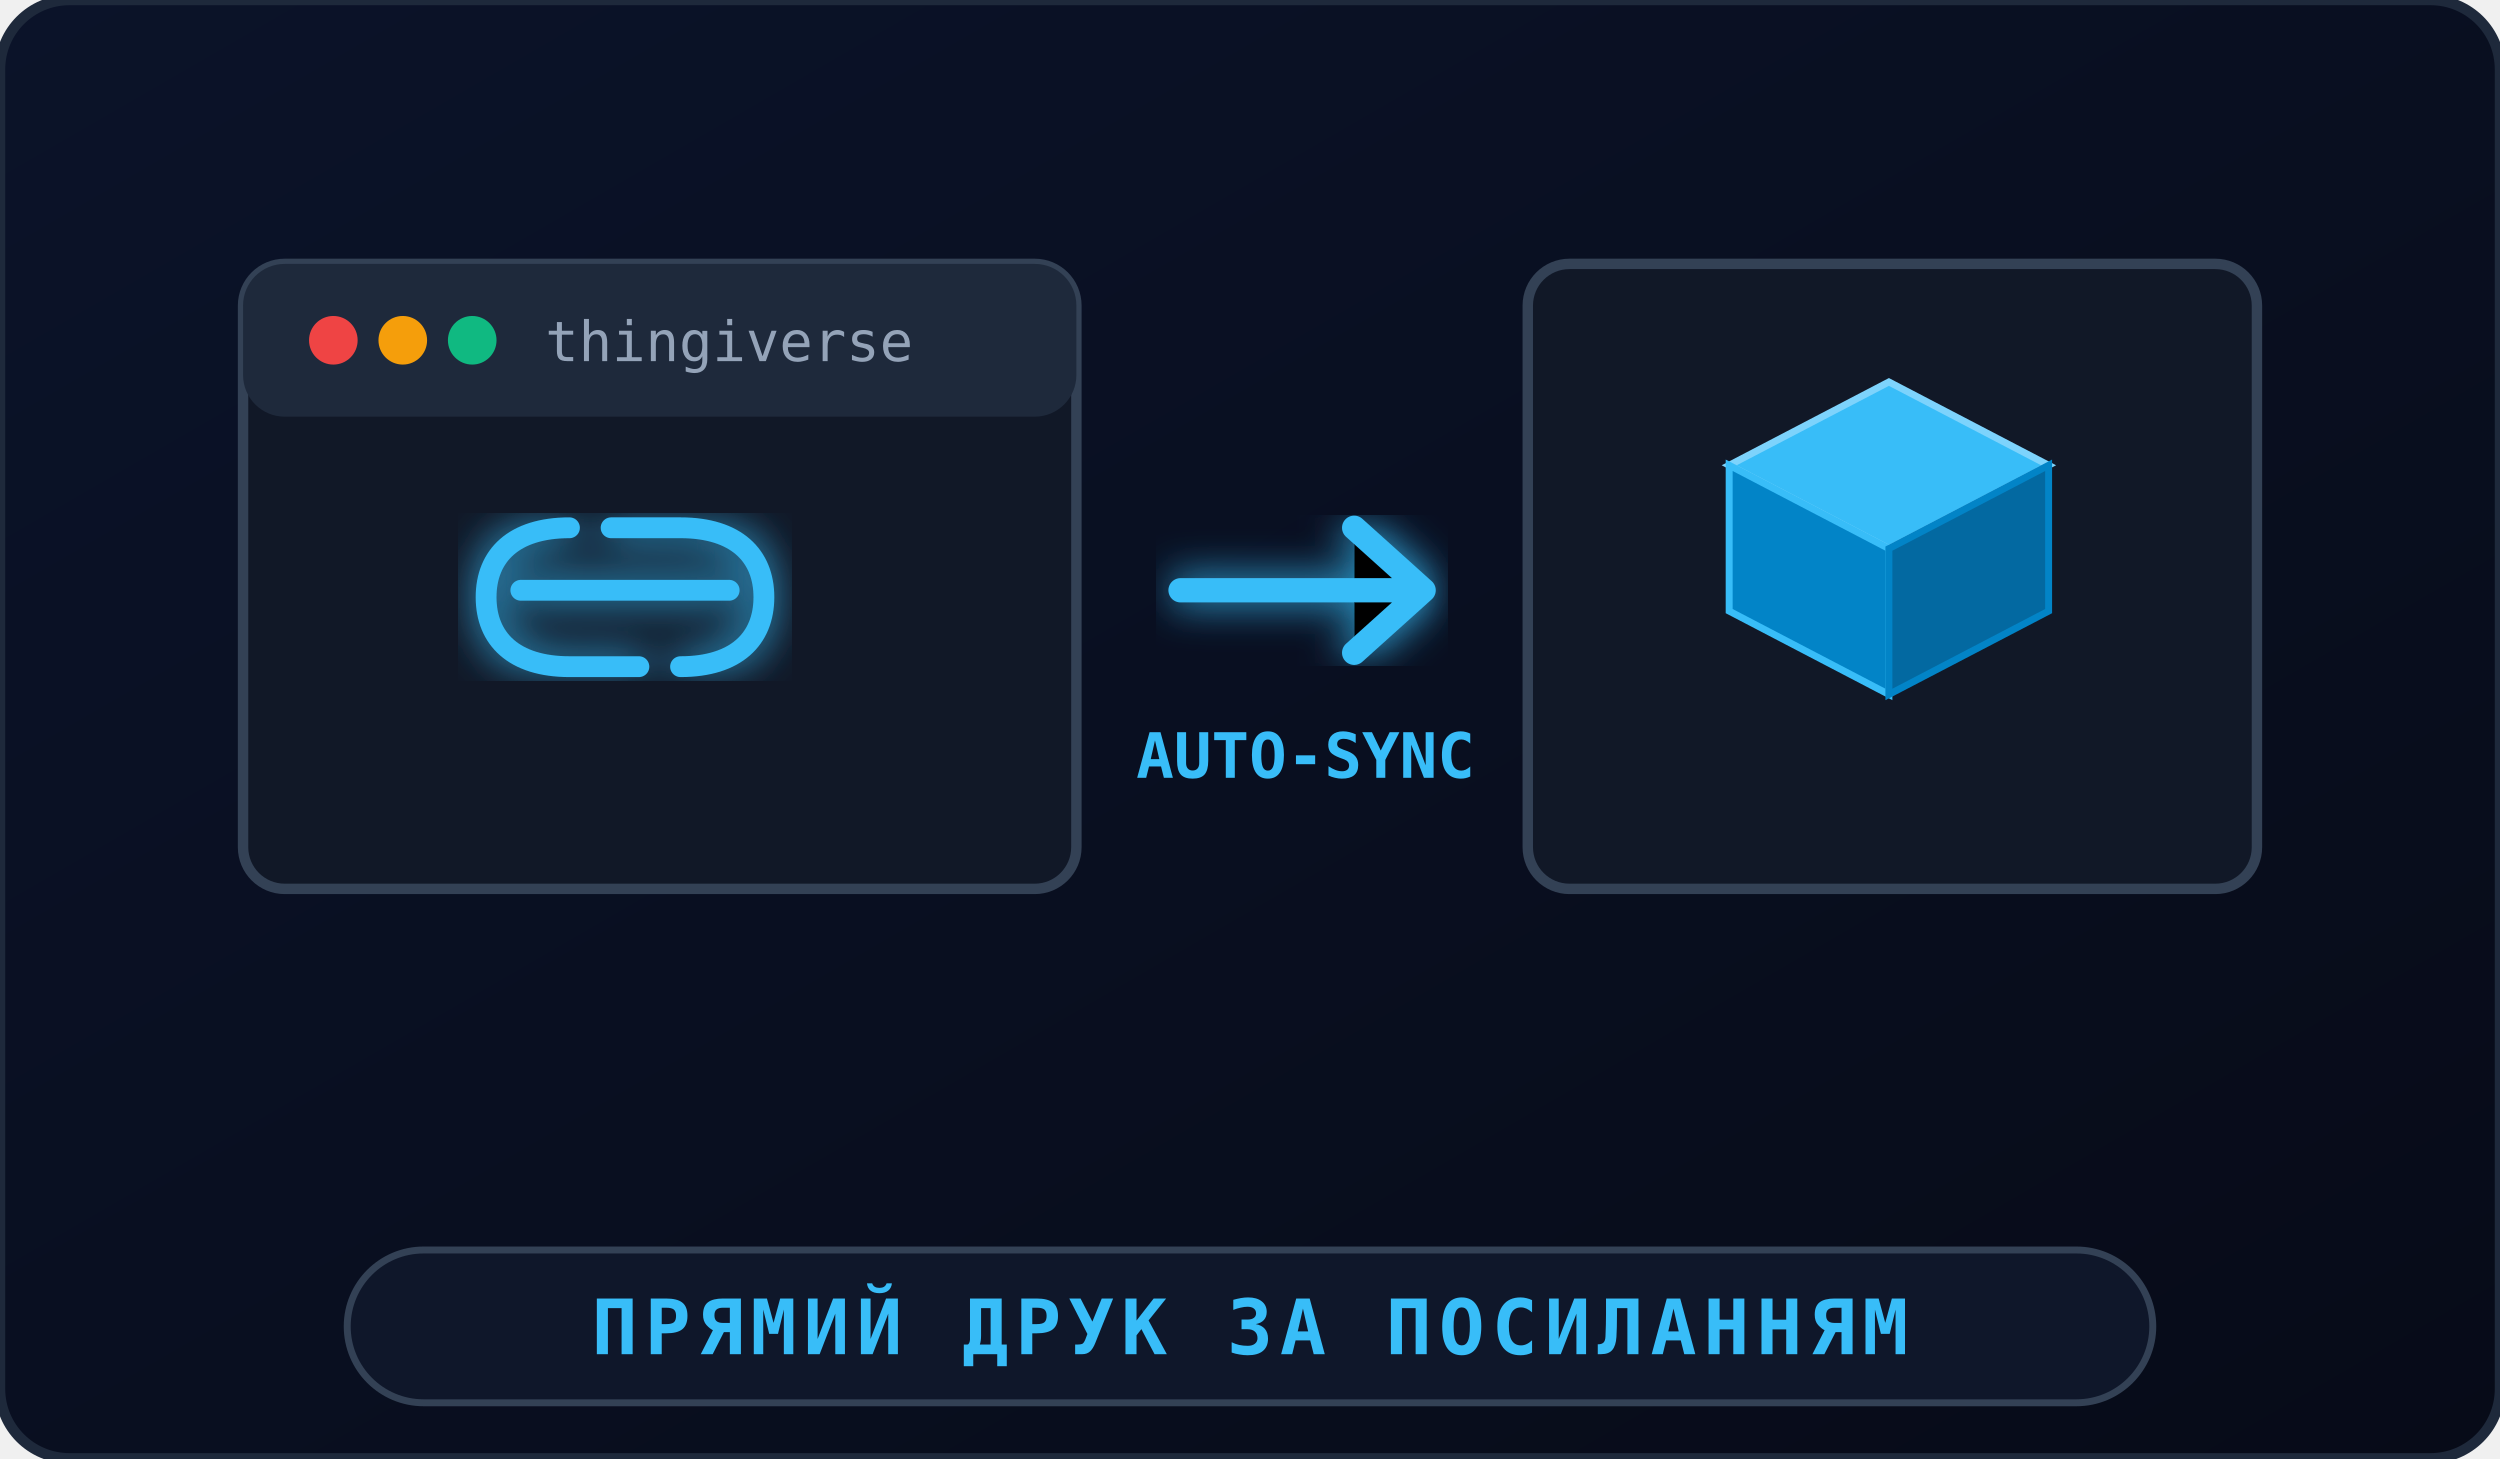
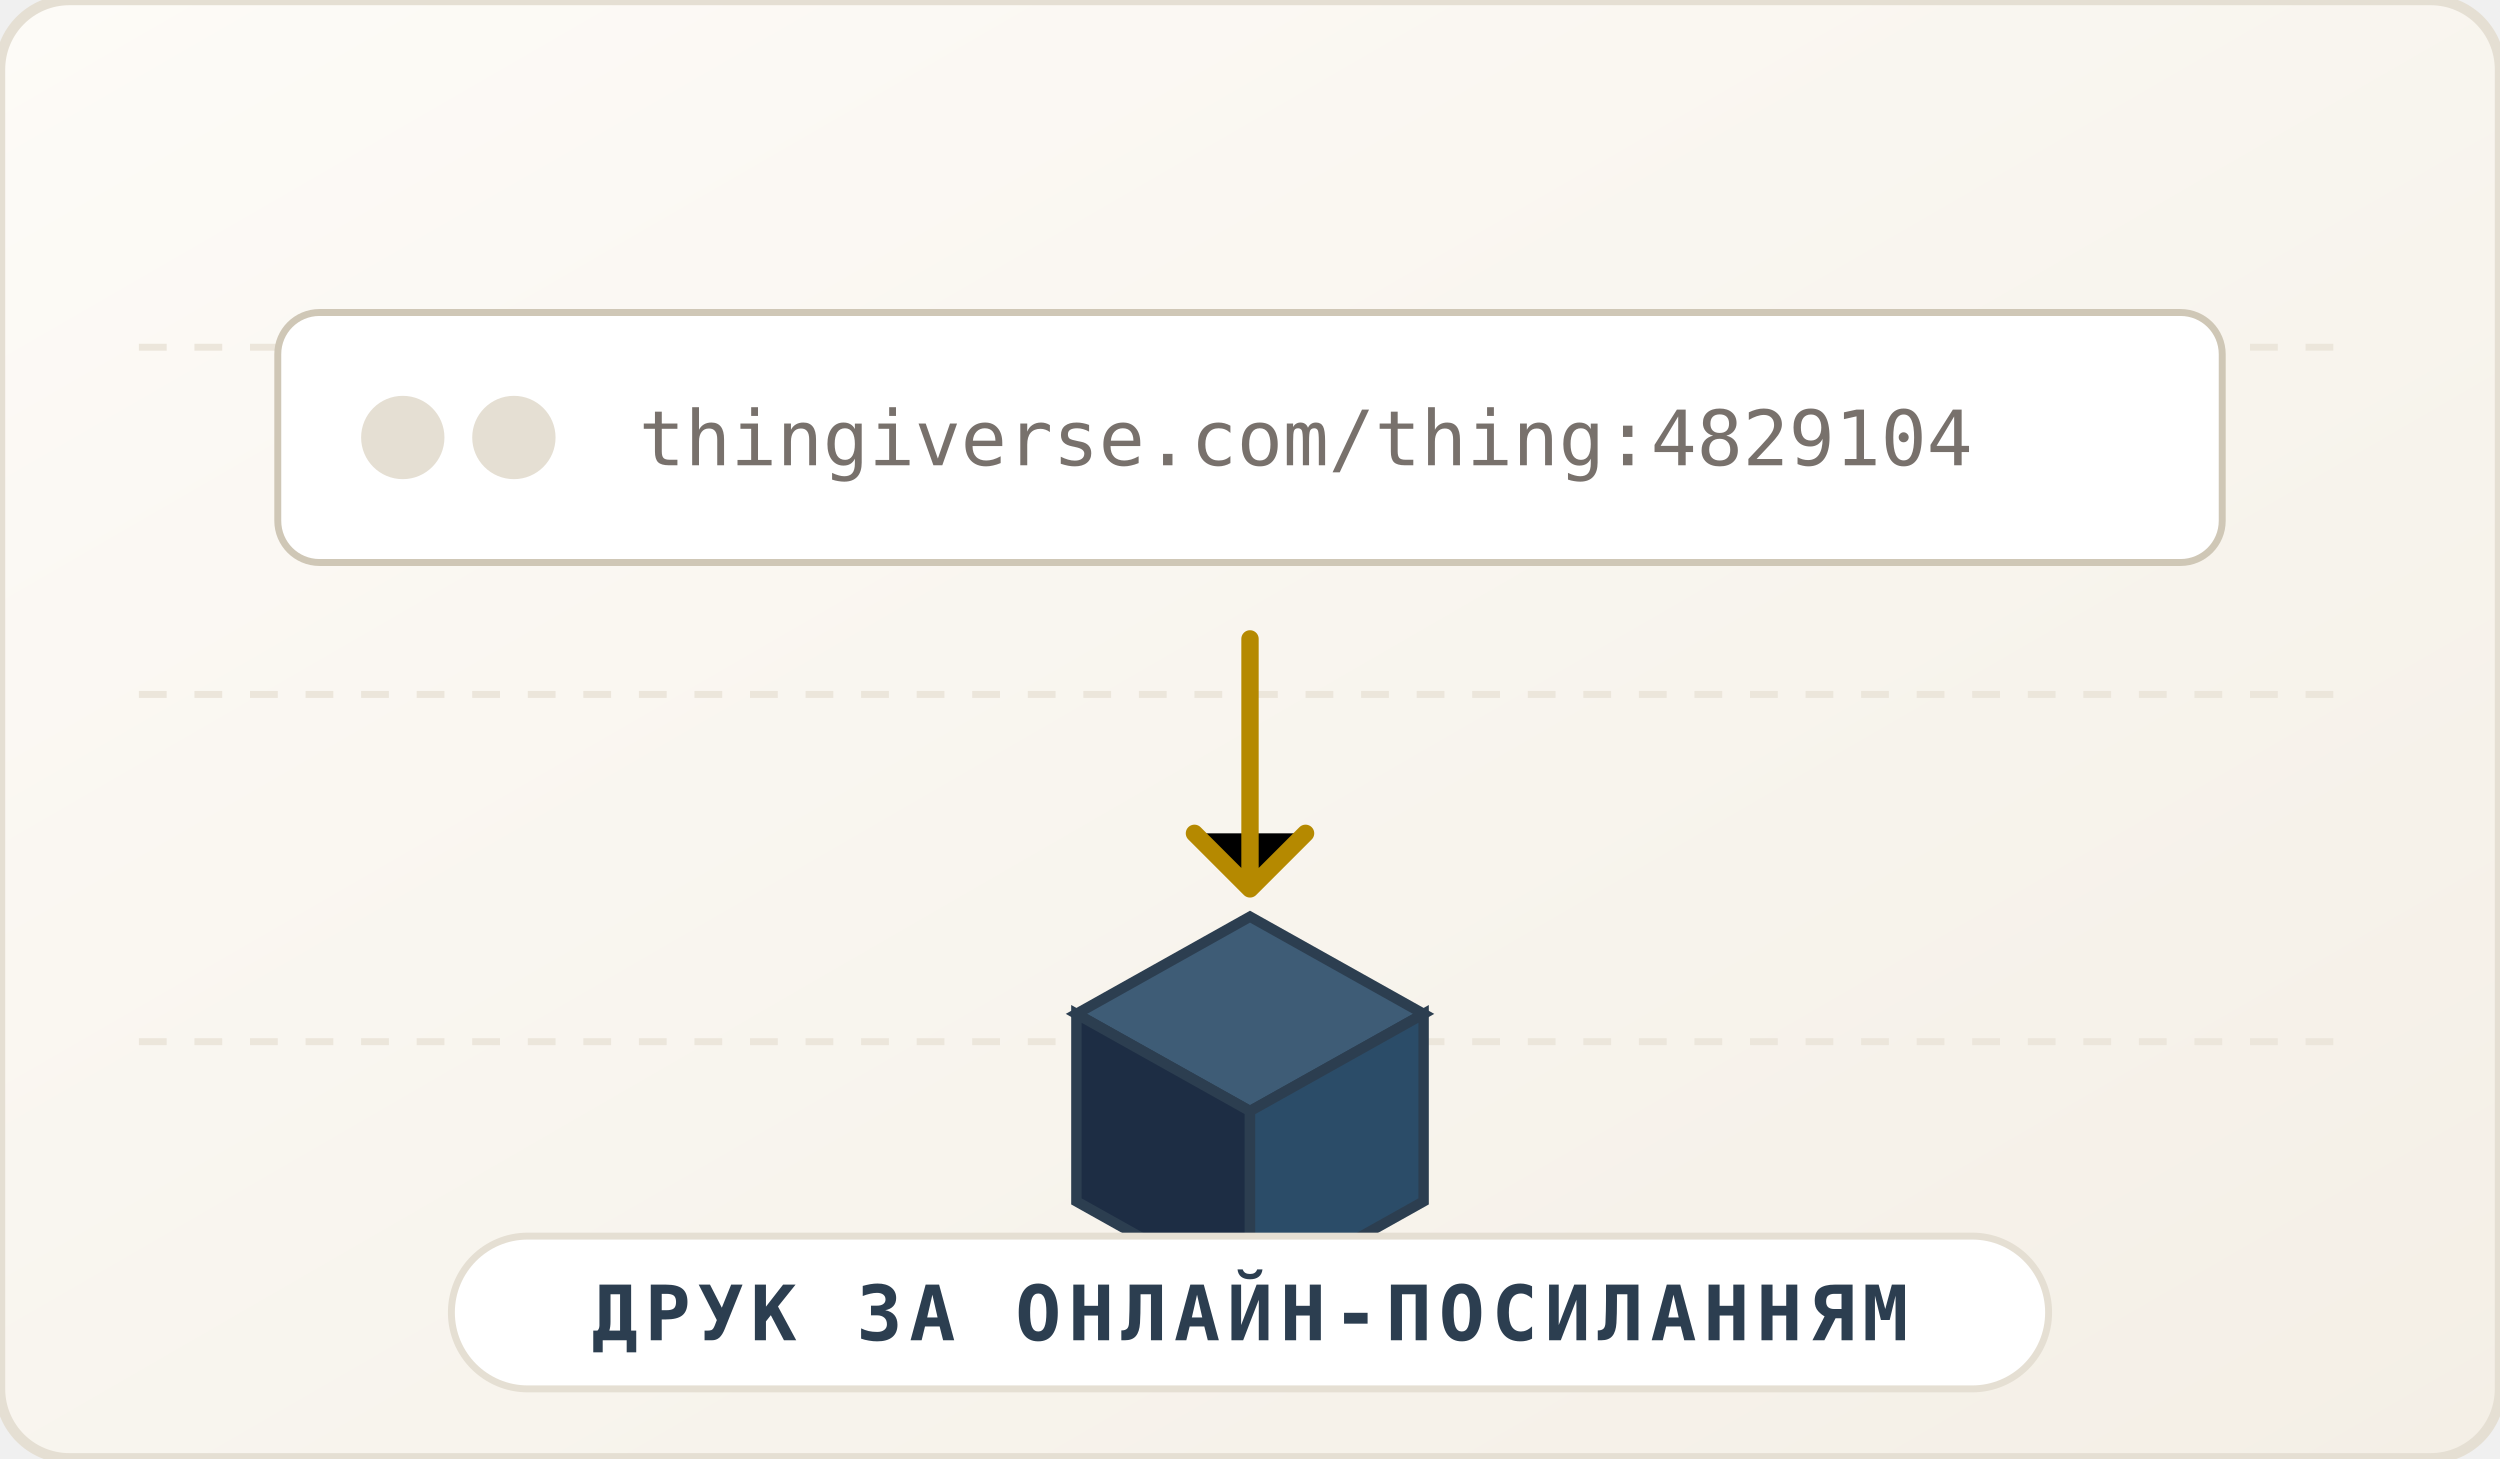
<svg xmlns="http://www.w3.org/2000/svg" viewBox="0 0 360 210" width="360" height="210">
  <defs>
    <linearGradient id="bgUrl" x1="0%" y1="0%" x2="100%" y2="100%">
-       <stop offset="0%" stop-color="#0b1329" />
-       <stop offset="100%" stop-color="#070b18" />
+       <stop offset="0%" stop-color="#fdfbf7" />
+       <stop offset="100%" stop-color="#f4efe6" />
    </linearGradient>
-     <filter id="blueGlow">
-       <feGaussianBlur stdDeviation="3" result="blur" />
-       <feMerge>
-         <feMergeNode in="blur" />
-         <feMergeNode in="SourceGraphic" />
-       </feMerge>
-     </filter>
  </defs>
-   <rect width="100%" height="100%" fill="url(#bgUrl)" rx="10" stroke="#1e293b" stroke-width="1.5" />
-   <rect x="35" y="38" width="120" height="90" fill="#111827" stroke="#334155" stroke-width="1.5" rx="6" />
-   <rect x="35" y="38" width="120" height="22" fill="#1e293b" rx="6" />
-   <circle cx="48" cy="49" r="3.5" fill="#ef4444" />
-   <circle cx="58" cy="49" r="3.5" fill="#f59e0b" />
-   <circle cx="68" cy="49" r="3.5" fill="#10b981" />
-   <text x="105" y="52" text-anchor="middle" font-family="'JetBrains Mono', monospace" font-size="8" fill="#94a3b8">thingiverse</text>
-   <path d="M75,85 L105,85 M82,76 C74,76 70,80 70,86 C70,92 74,96 82,96 L92,96 M88,76 L98,76 C106,76 110,80 110,86 C110,92 106,96 98,96" stroke="#38bdf8" stroke-width="3" fill="none" stroke-linecap="round" filter="url(#blueGlow)" />
-   <path d="M170,85 L205,85 M195,76 L205,85 L195,94" stroke="#38bdf8" stroke-width="3.5" stroke-linecap="round" stroke-linejoin="round" filter="url(#blueGlow)" />
-   <text x="188" y="112" text-anchor="middle" font-family="'JetBrains Mono', monospace" font-size="9" font-weight="bold" fill="#38bdf8">AUTO-SYNC</text>
-   <rect x="220" y="38" width="105" height="90" fill="#111827" stroke="#334155" stroke-width="1.5" rx="6" />
-   <polygon points="272,55 295,67 272,79 249,67" fill="#38bdf8" stroke="#7dd3fc" stroke-width="1" />
-   <polygon points="249,67 272,79 272,100 249,88" fill="#0284c7" stroke="#38bdf8" stroke-width="1" />
-   <polygon points="272,79 295,67 295,88 272,100" fill="#0369a1" stroke="#0284c7" stroke-width="1" />
-   <rect x="50" y="180" width="260" height="22" fill="#0f172a" rx="11" stroke="#334155" stroke-width="1" />
-   <text x="180" y="195" text-anchor="middle" font-family="'JetBrains Mono', monospace" font-size="11" font-weight="bold" fill="#38bdf8" letter-spacing="1">ПРЯМИЙ ДРУК ЗА ПОСИЛАННЯМ</text>
+   <rect width="100%" height="100%" fill="url(#bgUrl)" rx="10" stroke="#e5dfd3" stroke-width="1.5" />
+   <line x1="20" y1="50" x2="340" y2="50" stroke="#ece6db" stroke-width="1" stroke-dasharray="4,4" />
+   <line x1="20" y1="100" x2="340" y2="100" stroke="#ece6db" stroke-width="1" stroke-dasharray="4,4" />
+   <line x1="20" y1="150" x2="340" y2="150" stroke="#ece6db" stroke-width="1" stroke-dasharray="4,4" />
+   <rect x="40" y="45" width="280" height="36" rx="6" fill="#ffffff" stroke="#cfc7b6" stroke-width="1" />
+   <circle cx="58" cy="63" r="6" fill="#e5dfd3" />
+   <circle cx="74" cy="63" r="6" fill="#e5dfd3" />
+   <text x="92" y="67" font-family="'JetBrains Mono', monospace" font-size="11" fill="#78716c">thingiverse.com/thing:4829104</text>
+   <path d="M180,92 L180,128 M172,120 L180,128 L188,120" stroke="#b58900" stroke-width="2.5" stroke-linecap="round" stroke-linejoin="round" />
+   <g transform="translate(150, 132)">
+     <polygon points="30,0 55,14 30,28 5,14" fill="#3e5c76" stroke="#2c3e50" stroke-width="1.5" />
+     <polygon points="5,14 30,28 30,55 5,41" fill="#1d2d44" stroke="#2c3e50" stroke-width="1.5" />
+     <polygon points="30,28 55,14 55,41 30,55" fill="#2b4c68" stroke="#2c3e50" stroke-width="1.5" />
+   </g>
+   <rect x="65" y="178" width="230" height="22" fill="#ffffff" rx="11" stroke="#e5dfd3" stroke-width="1" />
+   <text x="180" y="193" text-anchor="middle" font-family="'JetBrains Mono', monospace" font-size="11" font-weight="bold" fill="#2c3e50" letter-spacing="1">ДРУК ЗА ОНЛАЙН-ПОСИЛАННЯМ</text>
</svg>
